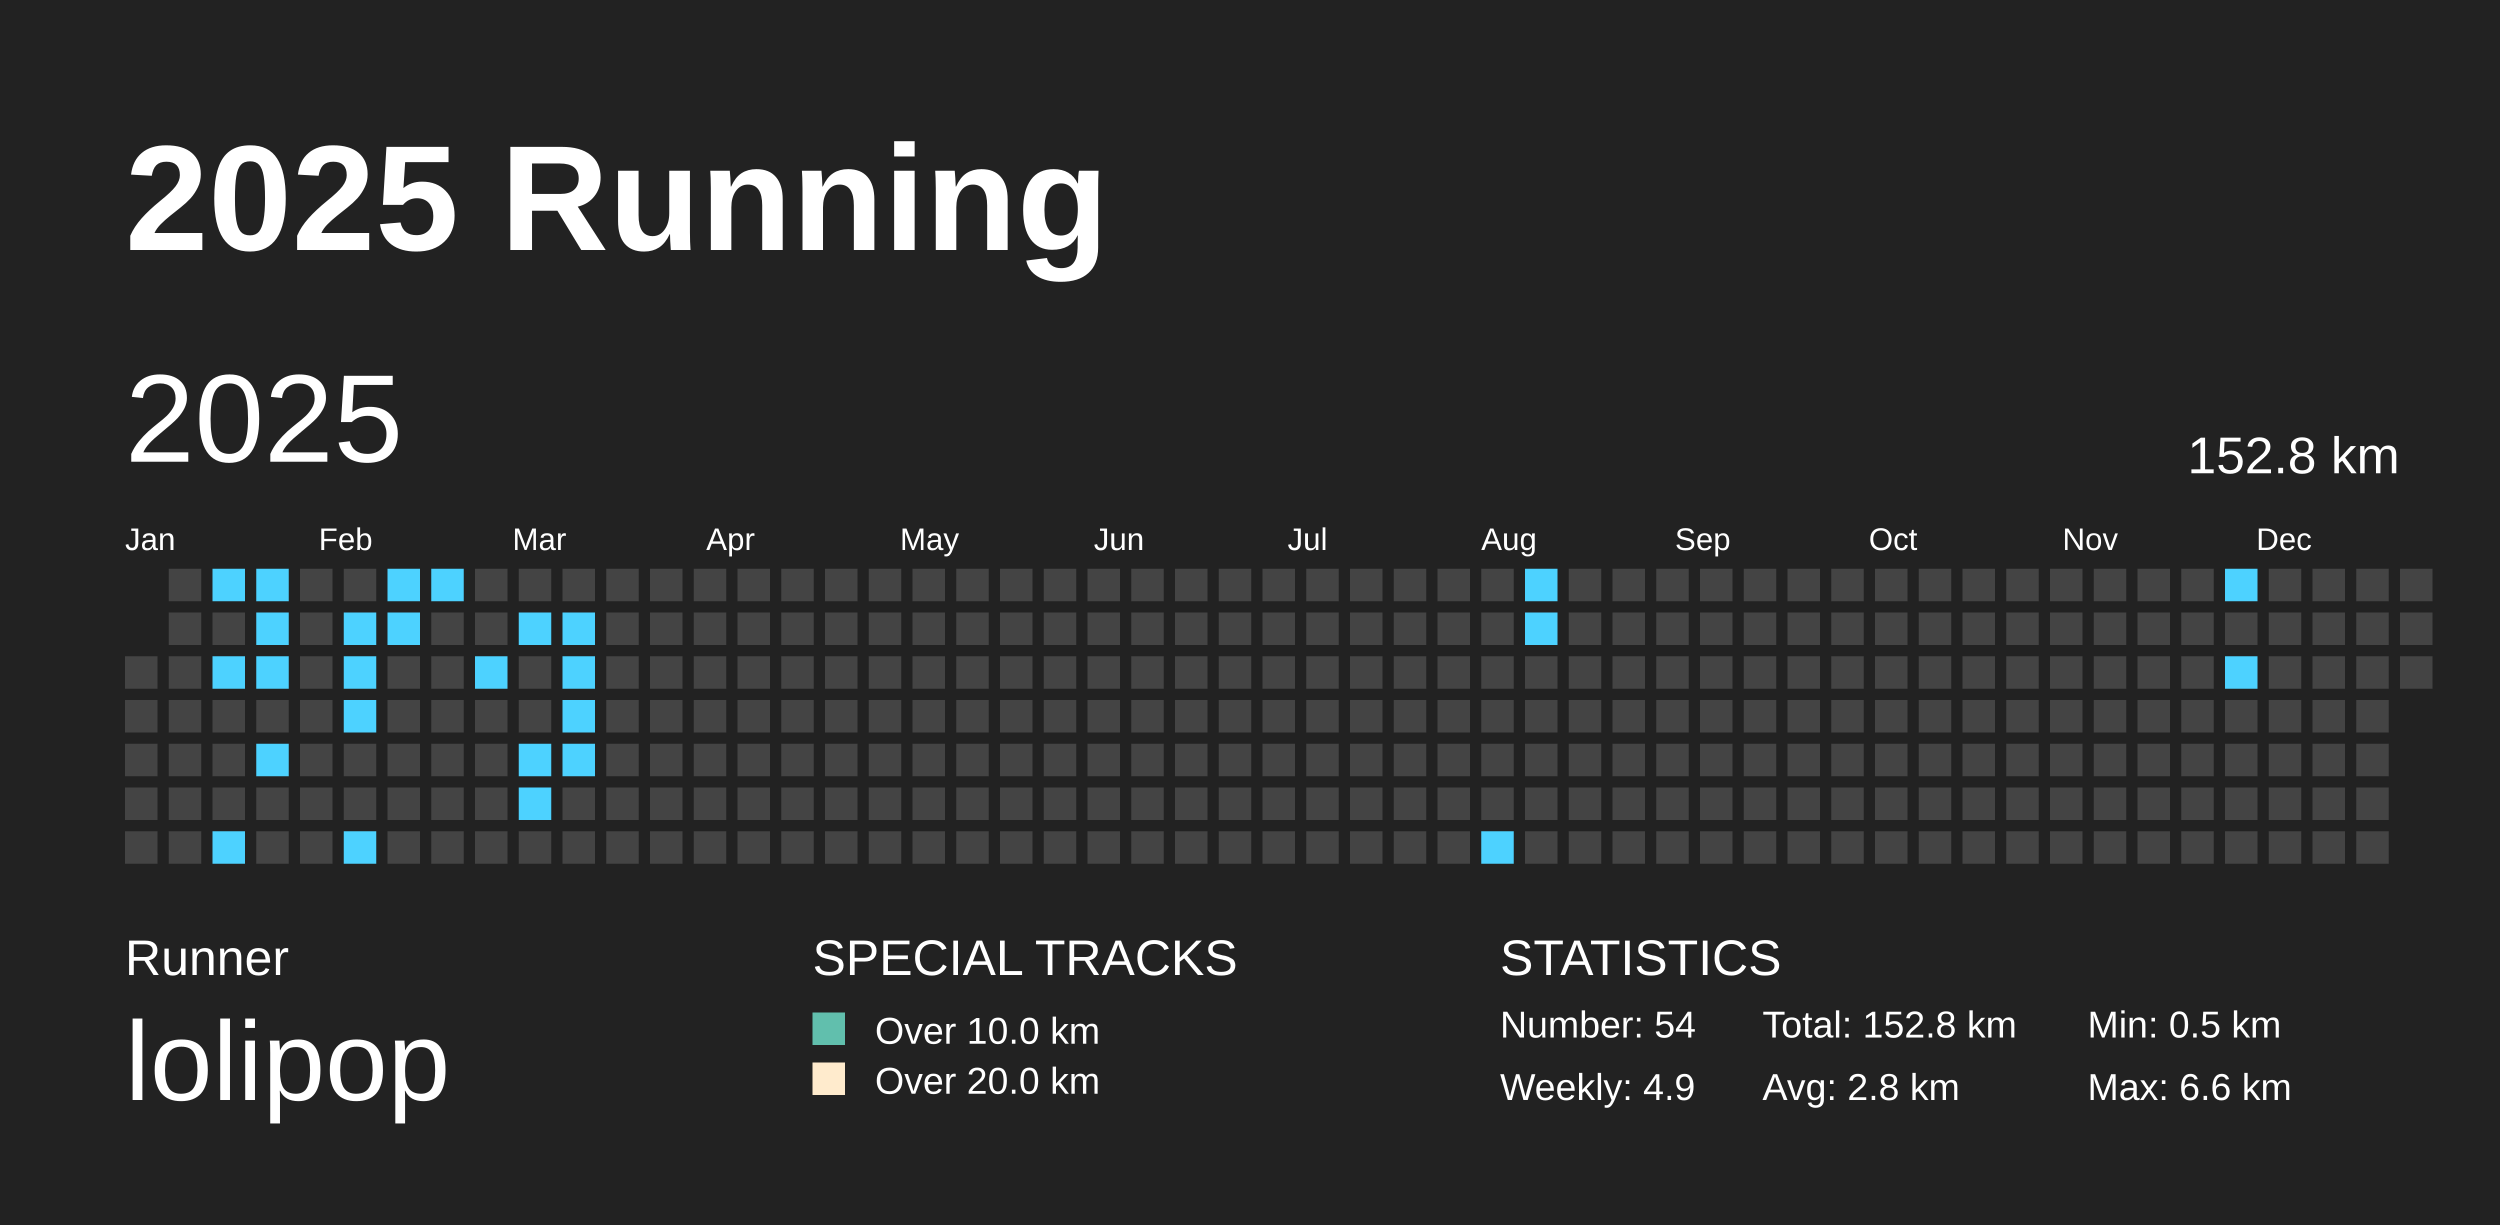
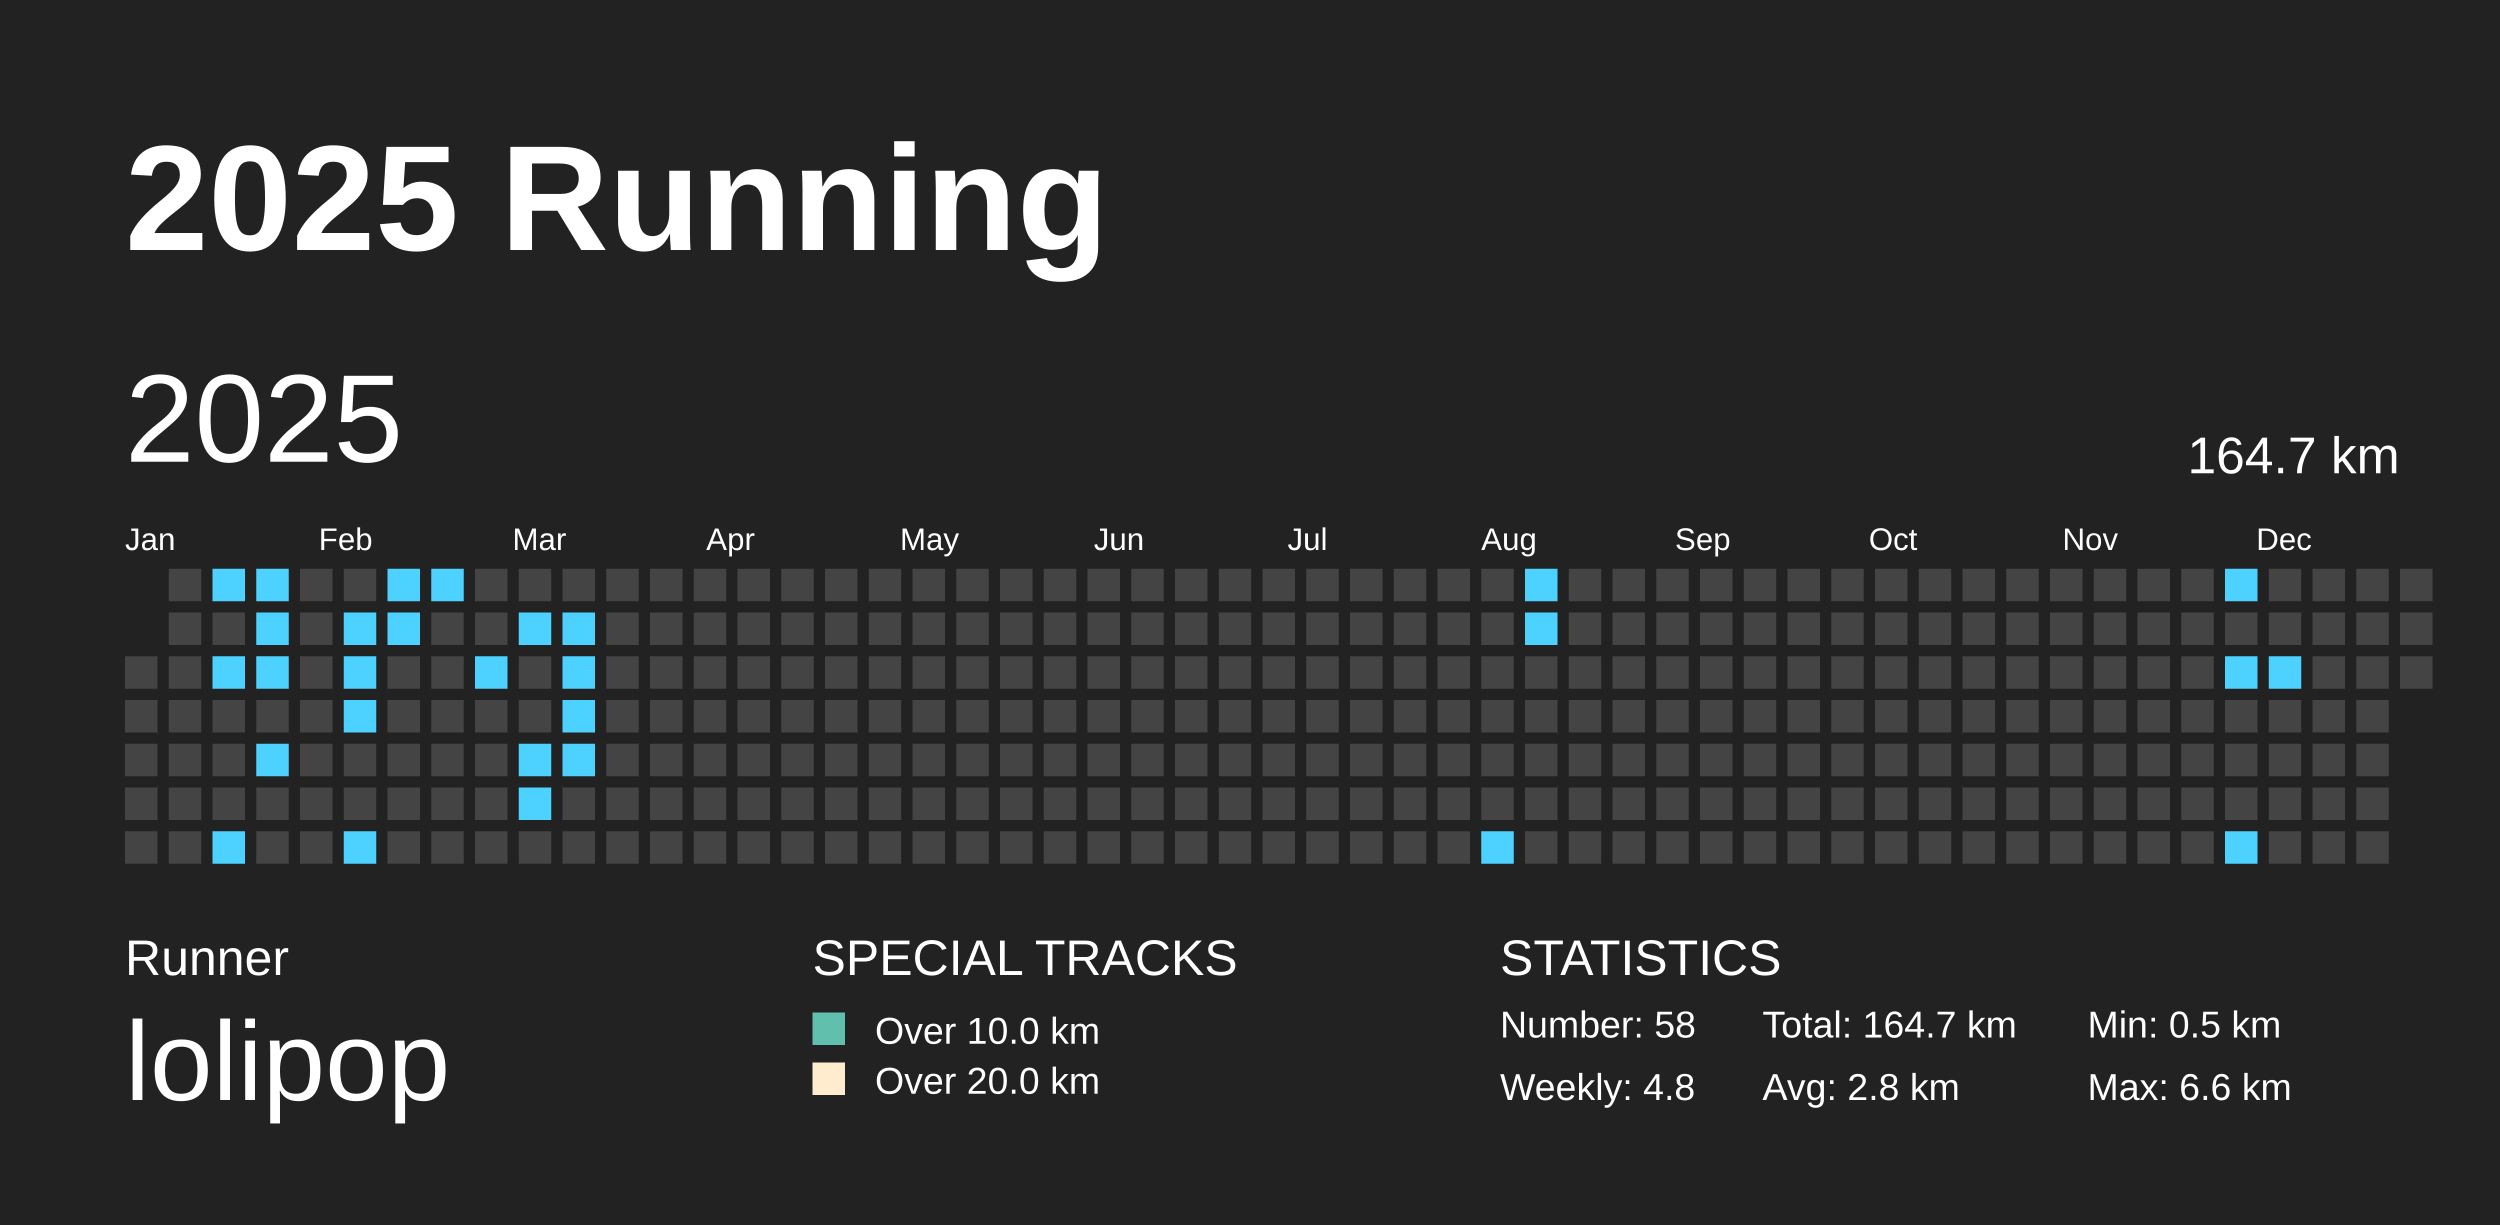
<svg xmlns="http://www.w3.org/2000/svg" baseProfile="full" height="98mm" version="1.1" viewBox="0,0,200,98" width="200mm">
  <defs />
  <rect fill="#222222" height="98" width="200" x="0" y="0" />
  <text fill="#FFFFFF" style="font-size:12px; font-family:Arial; font-weight:bold;" x="10" y="20">2025 Running</text>
  <text fill="#FFFFFF" style="font-size:4px; font-family:Arial" x="10" y="78">Runner</text>
  <text fill="#FFFFFF" style="font-size:9px; font-family:Arial" x="10" y="88">lolipop</text>
  <text fill="#FFFFFF" style="font-size:4px; font-family:Arial" x="65" y="78">SPECIAL TRACKS</text>
  <rect fill="#61bfad" height="2.6" width="2.6" x="65" y="81" />
  <text fill="#FFFFFF" style="font-size:3px; font-family:Arial" x="70" y="83.5">Over 10.0 km</text>
  <rect fill="#ffebcd" height="2.6" width="2.6" x="65" y="85" />
  <text fill="#FFFFFF" style="font-size:3px; font-family:Arial" x="70" y="87.5">Over 20.0 km</text>
  <text fill="#FFFFFF" style="font-size:4px; font-family:Arial" x="120" y="78">STATISTICS</text>
-   <text fill="#FFFFFF" style="font-size:3px; font-family:Arial" x="120" y="83">Number: 54</text>
-   <text fill="#FFFFFF" style="font-size:3px; font-family:Arial" x="120" y="88">Weekly: 4.9</text>
-   <text fill="#FFFFFF" style="font-size:3px; font-family:Arial" x="141" y="83">Total: 152.8 km</text>
+   <text fill="#FFFFFF" style="font-size:3px; font-family:Arial" x="120" y="83">Number: 58</text>
+   <text fill="#FFFFFF" style="font-size:3px; font-family:Arial" x="120" y="88">Weekly: 4.8</text>
+   <text fill="#FFFFFF" style="font-size:3px; font-family:Arial" x="141" y="83">Total: 164.7 km</text>
  <text fill="#FFFFFF" style="font-size:3px; font-family:Arial" x="141" y="88">Avg: 2.8 km</text>
  <text fill="#FFFFFF" style="font-size:3px; font-family:Arial" x="167" y="83">Min: 0.5 km</text>
  <text fill="#FFFFFF" style="font-size:3px; font-family:Arial" x="167" y="88">Max: 6.6 km</text>
  <text dominant-baseline="hanging" fill="#FFFFFF" style="font-size:10.0px; font-family:Arial;" x="10" y="30">2025</text>
-   <text dominant-baseline="hanging" fill="#FFFFFF" style="font-size:4.125px; font-family:Arial;" x="175" y="35">152.8 km</text>
+   <text dominant-baseline="hanging" fill="#FFFFFF" style="font-size:4.125px; font-family:Arial;" x="175" y="35">164.7 km</text>
  <text fill="#FFFFFF" style="font-size:2.5px; font-family:Arial" x="10.0" y="44">Jan</text>
  <text fill="#FFFFFF" style="font-size:2.5px; font-family:Arial" x="25.5" y="44">Feb</text>
  <text fill="#FFFFFF" style="font-size:2.5px; font-family:Arial" x="41.0" y="44">Mar</text>
  <text fill="#FFFFFF" style="font-size:2.5px; font-family:Arial" x="56.5" y="44">Apr</text>
  <text fill="#FFFFFF" style="font-size:2.5px; font-family:Arial" x="72.0" y="44">May</text>
  <text fill="#FFFFFF" style="font-size:2.5px; font-family:Arial" x="87.5" y="44">Jun</text>
  <text fill="#FFFFFF" style="font-size:2.5px; font-family:Arial" x="103.0" y="44">Jul</text>
  <text fill="#FFFFFF" style="font-size:2.5px; font-family:Arial" x="118.5" y="44">Aug</text>
  <text fill="#FFFFFF" style="font-size:2.5px; font-family:Arial" x="134.0" y="44">Sep</text>
  <text fill="#FFFFFF" style="font-size:2.5px; font-family:Arial" x="149.5" y="44">Oct</text>
  <text fill="#FFFFFF" style="font-size:2.5px; font-family:Arial" x="165.0" y="44">Nov</text>
  <text fill="#FFFFFF" style="font-size:2.5px; font-family:Arial" x="180.5" y="44">Dec</text>
  <rect fill="#444444" height="2.6" width="2.6" x="10.0" y="52.5" />
  <rect fill="#444444" height="2.6" width="2.6" x="10.0" y="56.0" />
  <rect fill="#444444" height="2.6" width="2.6" x="10.0" y="59.5" />
  <rect fill="#444444" height="2.6" width="2.6" x="10.0" y="63.0" />
  <rect fill="#444444" height="2.6" width="2.6" x="10.0" y="66.5" />
  <rect fill="#444444" height="2.6" width="2.6" x="13.5" y="45.5" />
  <rect fill="#444444" height="2.6" width="2.6" x="13.5" y="49.0" />
  <rect fill="#444444" height="2.6" width="2.6" x="13.5" y="52.5" />
  <rect fill="#444444" height="2.6" width="2.6" x="13.5" y="56.0" />
  <rect fill="#444444" height="2.6" width="2.6" x="13.5" y="59.5" />
  <rect fill="#444444" height="2.6" width="2.6" x="13.5" y="63.0" />
  <rect fill="#444444" height="2.6" width="2.6" x="13.5" y="66.5" />
  <rect fill="#4DD2FF" height="2.6" width="2.6" x="17.0" y="45.5" />
  <rect fill="#444444" height="2.6" width="2.6" x="17.0" y="49.0" />
  <rect fill="#4DD2FF" height="2.6" width="2.6" x="17.0" y="52.5" />
  <rect fill="#444444" height="2.6" width="2.6" x="17.0" y="56.0" />
  <rect fill="#444444" height="2.6" width="2.6" x="17.0" y="59.5" />
  <rect fill="#444444" height="2.6" width="2.6" x="17.0" y="63.0" />
  <rect fill="#4DD2FF" height="2.6" width="2.6" x="17.0" y="66.5" />
  <rect fill="#4DD2FF" height="2.6" width="2.6" x="20.5" y="45.5" />
  <rect fill="#4DD2FF" height="2.6" width="2.6" x="20.5" y="49.0" />
  <rect fill="#4DD2FF" height="2.6" width="2.6" x="20.5" y="52.5" />
  <rect fill="#444444" height="2.6" width="2.6" x="20.5" y="56.0" />
  <rect fill="#4DD2FF" height="2.6" width="2.6" x="20.5" y="59.5" />
  <rect fill="#444444" height="2.6" width="2.6" x="20.5" y="63.0" />
  <rect fill="#444444" height="2.6" width="2.6" x="20.5" y="66.5" />
  <rect fill="#444444" height="2.6" width="2.6" x="24.0" y="45.5" />
  <rect fill="#444444" height="2.6" width="2.6" x="24.0" y="49.0" />
  <rect fill="#444444" height="2.6" width="2.6" x="24.0" y="52.5" />
  <rect fill="#444444" height="2.6" width="2.6" x="24.0" y="56.0" />
  <rect fill="#444444" height="2.6" width="2.6" x="24.0" y="59.5" />
  <rect fill="#444444" height="2.6" width="2.6" x="24.0" y="63.0" />
  <rect fill="#444444" height="2.6" width="2.6" x="24.0" y="66.5" />
  <rect fill="#444444" height="2.6" width="2.6" x="27.5" y="45.5" />
  <rect fill="#4DD2FF" height="2.6" width="2.6" x="27.5" y="49.0" />
  <rect fill="#4DD2FF" height="2.6" width="2.6" x="27.5" y="52.5" />
  <rect fill="#4DD2FF" height="2.6" width="2.6" x="27.5" y="56.0" />
  <rect fill="#444444" height="2.6" width="2.6" x="27.5" y="59.5" />
  <rect fill="#444444" height="2.6" width="2.6" x="27.5" y="63.0" />
  <rect fill="#4DD2FF" height="2.6" width="2.6" x="27.5" y="66.5" />
  <rect fill="#4DD2FF" height="2.6" width="2.6" x="31.0" y="45.5" />
  <rect fill="#4DD2FF" height="2.6" width="2.6" x="31.0" y="49.0" />
  <rect fill="#444444" height="2.6" width="2.6" x="31.0" y="52.5" />
  <rect fill="#444444" height="2.6" width="2.6" x="31.0" y="56.0" />
  <rect fill="#444444" height="2.6" width="2.6" x="31.0" y="59.5" />
  <rect fill="#444444" height="2.6" width="2.6" x="31.0" y="63.0" />
  <rect fill="#444444" height="2.6" width="2.6" x="31.0" y="66.5" />
  <rect fill="#4DD2FF" height="2.6" width="2.6" x="34.5" y="45.5" />
  <rect fill="#444444" height="2.6" width="2.6" x="34.5" y="49.0" />
  <rect fill="#444444" height="2.6" width="2.6" x="34.5" y="52.5" />
  <rect fill="#444444" height="2.6" width="2.6" x="34.5" y="56.0" />
  <rect fill="#444444" height="2.6" width="2.6" x="34.5" y="59.5" />
  <rect fill="#444444" height="2.6" width="2.6" x="34.5" y="63.0" />
  <rect fill="#444444" height="2.6" width="2.6" x="34.5" y="66.5" />
  <rect fill="#444444" height="2.6" width="2.6" x="38.0" y="45.5" />
  <rect fill="#444444" height="2.6" width="2.6" x="38.0" y="49.0" />
  <rect fill="#4DD2FF" height="2.6" width="2.6" x="38.0" y="52.5" />
  <rect fill="#444444" height="2.6" width="2.6" x="38.0" y="56.0" />
  <rect fill="#444444" height="2.6" width="2.6" x="38.0" y="59.5" />
  <rect fill="#444444" height="2.6" width="2.6" x="38.0" y="63.0" />
  <rect fill="#444444" height="2.6" width="2.6" x="38.0" y="66.5" />
  <rect fill="#444444" height="2.6" width="2.6" x="41.5" y="45.5" />
  <rect fill="#4DD2FF" height="2.6" width="2.6" x="41.5" y="49.0" />
  <rect fill="#444444" height="2.6" width="2.6" x="41.5" y="52.5" />
  <rect fill="#444444" height="2.6" width="2.6" x="41.5" y="56.0" />
  <rect fill="#4DD2FF" height="2.6" width="2.6" x="41.5" y="59.5" />
  <rect fill="#4DD2FF" height="2.6" width="2.6" x="41.5" y="63.0" />
  <rect fill="#444444" height="2.6" width="2.6" x="41.5" y="66.5" />
  <rect fill="#444444" height="2.6" width="2.6" x="45.0" y="45.5" />
  <rect fill="#4DD2FF" height="2.6" width="2.6" x="45.0" y="49.0" />
  <rect fill="#4DD2FF" height="2.6" width="2.6" x="45.0" y="52.5" />
  <rect fill="#4DD2FF" height="2.6" width="2.6" x="45.0" y="56.0" />
  <rect fill="#4DD2FF" height="2.6" width="2.6" x="45.0" y="59.5" />
  <rect fill="#444444" height="2.6" width="2.6" x="45.0" y="63.0" />
  <rect fill="#444444" height="2.6" width="2.6" x="45.0" y="66.5" />
  <rect fill="#444444" height="2.6" width="2.6" x="48.5" y="45.5" />
  <rect fill="#444444" height="2.6" width="2.6" x="48.5" y="49.0" />
  <rect fill="#444444" height="2.6" width="2.6" x="48.5" y="52.5" />
  <rect fill="#444444" height="2.6" width="2.6" x="48.5" y="56.0" />
  <rect fill="#444444" height="2.6" width="2.6" x="48.5" y="59.5" />
  <rect fill="#444444" height="2.6" width="2.6" x="48.5" y="63.0" />
  <rect fill="#444444" height="2.6" width="2.6" x="48.5" y="66.5" />
  <rect fill="#444444" height="2.6" width="2.6" x="52.0" y="45.5" />
  <rect fill="#444444" height="2.6" width="2.6" x="52.0" y="49.0" />
  <rect fill="#444444" height="2.6" width="2.6" x="52.0" y="52.5" />
  <rect fill="#444444" height="2.6" width="2.6" x="52.0" y="56.0" />
  <rect fill="#444444" height="2.6" width="2.6" x="52.0" y="59.5" />
  <rect fill="#444444" height="2.6" width="2.6" x="52.0" y="63.0" />
  <rect fill="#444444" height="2.6" width="2.6" x="52.0" y="66.5" />
  <rect fill="#444444" height="2.6" width="2.6" x="55.5" y="45.5" />
  <rect fill="#444444" height="2.6" width="2.6" x="55.5" y="49.0" />
  <rect fill="#444444" height="2.6" width="2.6" x="55.5" y="52.5" />
  <rect fill="#444444" height="2.6" width="2.6" x="55.5" y="56.0" />
  <rect fill="#444444" height="2.6" width="2.6" x="55.5" y="59.5" />
  <rect fill="#444444" height="2.6" width="2.6" x="55.5" y="63.0" />
  <rect fill="#444444" height="2.6" width="2.6" x="55.5" y="66.5" />
  <rect fill="#444444" height="2.6" width="2.6" x="59.0" y="45.5" />
  <rect fill="#444444" height="2.6" width="2.6" x="59.0" y="49.0" />
  <rect fill="#444444" height="2.6" width="2.6" x="59.0" y="52.5" />
  <rect fill="#444444" height="2.6" width="2.6" x="59.0" y="56.0" />
  <rect fill="#444444" height="2.6" width="2.6" x="59.0" y="59.5" />
  <rect fill="#444444" height="2.6" width="2.6" x="59.0" y="63.0" />
  <rect fill="#444444" height="2.6" width="2.6" x="59.0" y="66.5" />
  <rect fill="#444444" height="2.6" width="2.6" x="62.5" y="45.5" />
  <rect fill="#444444" height="2.6" width="2.6" x="62.5" y="49.0" />
  <rect fill="#444444" height="2.6" width="2.6" x="62.5" y="52.5" />
  <rect fill="#444444" height="2.6" width="2.6" x="62.5" y="56.0" />
  <rect fill="#444444" height="2.6" width="2.6" x="62.5" y="59.5" />
  <rect fill="#444444" height="2.6" width="2.6" x="62.5" y="63.0" />
  <rect fill="#444444" height="2.6" width="2.6" x="62.5" y="66.5" />
  <rect fill="#444444" height="2.6" width="2.6" x="66.0" y="45.5" />
  <rect fill="#444444" height="2.6" width="2.6" x="66.0" y="49.0" />
  <rect fill="#444444" height="2.6" width="2.6" x="66.0" y="52.5" />
  <rect fill="#444444" height="2.6" width="2.6" x="66.0" y="56.0" />
  <rect fill="#444444" height="2.6" width="2.6" x="66.0" y="59.5" />
  <rect fill="#444444" height="2.6" width="2.6" x="66.0" y="63.0" />
  <rect fill="#444444" height="2.6" width="2.6" x="66.0" y="66.5" />
  <rect fill="#444444" height="2.6" width="2.6" x="69.5" y="45.5" />
  <rect fill="#444444" height="2.6" width="2.6" x="69.5" y="49.0" />
  <rect fill="#444444" height="2.6" width="2.6" x="69.5" y="52.5" />
  <rect fill="#444444" height="2.6" width="2.6" x="69.5" y="56.0" />
  <rect fill="#444444" height="2.6" width="2.6" x="69.5" y="59.5" />
  <rect fill="#444444" height="2.6" width="2.6" x="69.5" y="63.0" />
  <rect fill="#444444" height="2.6" width="2.6" x="69.5" y="66.5" />
  <rect fill="#444444" height="2.6" width="2.6" x="73.0" y="45.5" />
  <rect fill="#444444" height="2.6" width="2.6" x="73.0" y="49.0" />
  <rect fill="#444444" height="2.6" width="2.6" x="73.0" y="52.5" />
  <rect fill="#444444" height="2.6" width="2.6" x="73.0" y="56.0" />
  <rect fill="#444444" height="2.6" width="2.6" x="73.0" y="59.5" />
  <rect fill="#444444" height="2.6" width="2.6" x="73.0" y="63.0" />
  <rect fill="#444444" height="2.6" width="2.6" x="73.0" y="66.5" />
  <rect fill="#444444" height="2.6" width="2.6" x="76.5" y="45.5" />
  <rect fill="#444444" height="2.6" width="2.6" x="76.5" y="49.0" />
  <rect fill="#444444" height="2.6" width="2.6" x="76.5" y="52.5" />
  <rect fill="#444444" height="2.6" width="2.6" x="76.5" y="56.0" />
  <rect fill="#444444" height="2.6" width="2.6" x="76.5" y="59.5" />
  <rect fill="#444444" height="2.6" width="2.6" x="76.5" y="63.0" />
  <rect fill="#444444" height="2.6" width="2.6" x="76.5" y="66.5" />
  <rect fill="#444444" height="2.6" width="2.6" x="80.0" y="45.5" />
  <rect fill="#444444" height="2.6" width="2.6" x="80.0" y="49.0" />
  <rect fill="#444444" height="2.6" width="2.6" x="80.0" y="52.5" />
  <rect fill="#444444" height="2.6" width="2.6" x="80.0" y="56.0" />
  <rect fill="#444444" height="2.6" width="2.6" x="80.0" y="59.5" />
  <rect fill="#444444" height="2.6" width="2.6" x="80.0" y="63.0" />
  <rect fill="#444444" height="2.6" width="2.6" x="80.0" y="66.5" />
  <rect fill="#444444" height="2.6" width="2.6" x="83.5" y="45.5" />
  <rect fill="#444444" height="2.6" width="2.6" x="83.5" y="49.0" />
  <rect fill="#444444" height="2.6" width="2.6" x="83.5" y="52.5" />
  <rect fill="#444444" height="2.6" width="2.6" x="83.5" y="56.0" />
  <rect fill="#444444" height="2.6" width="2.6" x="83.5" y="59.5" />
  <rect fill="#444444" height="2.6" width="2.6" x="83.5" y="63.0" />
  <rect fill="#444444" height="2.6" width="2.6" x="83.5" y="66.5" />
  <rect fill="#444444" height="2.6" width="2.6" x="87.0" y="45.5" />
  <rect fill="#444444" height="2.6" width="2.6" x="87.0" y="49.0" />
  <rect fill="#444444" height="2.6" width="2.6" x="87.0" y="52.5" />
  <rect fill="#444444" height="2.6" width="2.6" x="87.0" y="56.0" />
  <rect fill="#444444" height="2.6" width="2.6" x="87.0" y="59.5" />
  <rect fill="#444444" height="2.6" width="2.6" x="87.0" y="63.0" />
  <rect fill="#444444" height="2.6" width="2.6" x="87.0" y="66.5" />
  <rect fill="#444444" height="2.6" width="2.6" x="90.5" y="45.5" />
  <rect fill="#444444" height="2.6" width="2.6" x="90.5" y="49.0" />
  <rect fill="#444444" height="2.6" width="2.6" x="90.5" y="52.5" />
  <rect fill="#444444" height="2.6" width="2.6" x="90.5" y="56.0" />
  <rect fill="#444444" height="2.6" width="2.6" x="90.5" y="59.5" />
  <rect fill="#444444" height="2.6" width="2.6" x="90.5" y="63.0" />
  <rect fill="#444444" height="2.6" width="2.6" x="90.5" y="66.5" />
  <rect fill="#444444" height="2.6" width="2.6" x="94.0" y="45.5" />
  <rect fill="#444444" height="2.6" width="2.6" x="94.0" y="49.0" />
  <rect fill="#444444" height="2.6" width="2.6" x="94.0" y="52.5" />
  <rect fill="#444444" height="2.6" width="2.6" x="94.0" y="56.0" />
  <rect fill="#444444" height="2.6" width="2.6" x="94.0" y="59.5" />
  <rect fill="#444444" height="2.6" width="2.6" x="94.0" y="63.0" />
  <rect fill="#444444" height="2.6" width="2.6" x="94.0" y="66.5" />
  <rect fill="#444444" height="2.6" width="2.6" x="97.5" y="45.5" />
  <rect fill="#444444" height="2.6" width="2.6" x="97.5" y="49.0" />
  <rect fill="#444444" height="2.6" width="2.6" x="97.5" y="52.5" />
  <rect fill="#444444" height="2.6" width="2.6" x="97.5" y="56.0" />
  <rect fill="#444444" height="2.6" width="2.6" x="97.5" y="59.5" />
  <rect fill="#444444" height="2.6" width="2.6" x="97.5" y="63.0" />
  <rect fill="#444444" height="2.6" width="2.6" x="97.5" y="66.5" />
  <rect fill="#444444" height="2.6" width="2.6" x="101.0" y="45.5" />
  <rect fill="#444444" height="2.6" width="2.6" x="101.0" y="49.0" />
  <rect fill="#444444" height="2.6" width="2.6" x="101.0" y="52.5" />
  <rect fill="#444444" height="2.6" width="2.6" x="101.0" y="56.0" />
  <rect fill="#444444" height="2.6" width="2.6" x="101.0" y="59.5" />
  <rect fill="#444444" height="2.6" width="2.6" x="101.0" y="63.0" />
  <rect fill="#444444" height="2.6" width="2.6" x="101.0" y="66.5" />
  <rect fill="#444444" height="2.6" width="2.6" x="104.5" y="45.5" />
  <rect fill="#444444" height="2.6" width="2.6" x="104.5" y="49.0" />
  <rect fill="#444444" height="2.6" width="2.6" x="104.5" y="52.5" />
  <rect fill="#444444" height="2.6" width="2.6" x="104.5" y="56.0" />
  <rect fill="#444444" height="2.6" width="2.6" x="104.5" y="59.5" />
  <rect fill="#444444" height="2.6" width="2.6" x="104.5" y="63.0" />
  <rect fill="#444444" height="2.6" width="2.6" x="104.5" y="66.5" />
  <rect fill="#444444" height="2.6" width="2.6" x="108.0" y="45.5" />
  <rect fill="#444444" height="2.6" width="2.6" x="108.0" y="49.0" />
  <rect fill="#444444" height="2.6" width="2.6" x="108.0" y="52.5" />
  <rect fill="#444444" height="2.6" width="2.6" x="108.0" y="56.0" />
  <rect fill="#444444" height="2.6" width="2.6" x="108.0" y="59.5" />
  <rect fill="#444444" height="2.6" width="2.6" x="108.0" y="63.0" />
  <rect fill="#444444" height="2.6" width="2.6" x="108.0" y="66.5" />
  <rect fill="#444444" height="2.6" width="2.6" x="111.5" y="45.5" />
  <rect fill="#444444" height="2.6" width="2.6" x="111.5" y="49.0" />
  <rect fill="#444444" height="2.6" width="2.6" x="111.5" y="52.5" />
  <rect fill="#444444" height="2.6" width="2.6" x="111.5" y="56.0" />
  <rect fill="#444444" height="2.6" width="2.6" x="111.5" y="59.5" />
  <rect fill="#444444" height="2.6" width="2.6" x="111.5" y="63.0" />
  <rect fill="#444444" height="2.6" width="2.6" x="111.5" y="66.5" />
  <rect fill="#444444" height="2.6" width="2.6" x="115.0" y="45.5" />
  <rect fill="#444444" height="2.6" width="2.6" x="115.0" y="49.0" />
  <rect fill="#444444" height="2.6" width="2.6" x="115.0" y="52.5" />
  <rect fill="#444444" height="2.6" width="2.6" x="115.0" y="56.0" />
  <rect fill="#444444" height="2.6" width="2.6" x="115.0" y="59.5" />
  <rect fill="#444444" height="2.6" width="2.6" x="115.0" y="63.0" />
  <rect fill="#444444" height="2.6" width="2.6" x="115.0" y="66.5" />
  <rect fill="#444444" height="2.6" width="2.6" x="118.5" y="45.5" />
  <rect fill="#444444" height="2.6" width="2.6" x="118.5" y="49.0" />
  <rect fill="#444444" height="2.6" width="2.6" x="118.5" y="52.5" />
  <rect fill="#444444" height="2.6" width="2.6" x="118.5" y="56.0" />
  <rect fill="#444444" height="2.6" width="2.6" x="118.5" y="59.5" />
  <rect fill="#444444" height="2.6" width="2.6" x="118.5" y="63.0" />
  <rect fill="#4DD2FF" height="2.6" width="2.6" x="118.5" y="66.5" />
  <rect fill="#4DD2FF" height="2.6" width="2.6" x="122.0" y="45.5" />
  <rect fill="#4DD2FF" height="2.6" width="2.6" x="122.0" y="49.0" />
  <rect fill="#444444" height="2.6" width="2.6" x="122.0" y="52.5" />
  <rect fill="#444444" height="2.6" width="2.6" x="122.0" y="56.0" />
  <rect fill="#444444" height="2.6" width="2.6" x="122.0" y="59.5" />
  <rect fill="#444444" height="2.6" width="2.6" x="122.0" y="63.0" />
  <rect fill="#444444" height="2.6" width="2.6" x="122.0" y="66.5" />
  <rect fill="#444444" height="2.6" width="2.6" x="125.5" y="45.5" />
  <rect fill="#444444" height="2.6" width="2.6" x="125.5" y="49.0" />
  <rect fill="#444444" height="2.6" width="2.6" x="125.5" y="52.5" />
  <rect fill="#444444" height="2.6" width="2.6" x="125.5" y="56.0" />
  <rect fill="#444444" height="2.6" width="2.6" x="125.5" y="59.5" />
  <rect fill="#444444" height="2.6" width="2.6" x="125.5" y="63.0" />
  <rect fill="#444444" height="2.6" width="2.6" x="125.5" y="66.5" />
  <rect fill="#444444" height="2.6" width="2.6" x="129.0" y="45.5" />
  <rect fill="#444444" height="2.6" width="2.6" x="129.0" y="49.0" />
  <rect fill="#444444" height="2.6" width="2.6" x="129.0" y="52.5" />
  <rect fill="#444444" height="2.6" width="2.6" x="129.0" y="56.0" />
  <rect fill="#444444" height="2.6" width="2.6" x="129.0" y="59.5" />
  <rect fill="#444444" height="2.6" width="2.6" x="129.0" y="63.0" />
  <rect fill="#444444" height="2.6" width="2.6" x="129.0" y="66.5" />
  <rect fill="#444444" height="2.6" width="2.6" x="132.5" y="45.5" />
  <rect fill="#444444" height="2.6" width="2.6" x="132.5" y="49.0" />
  <rect fill="#444444" height="2.6" width="2.6" x="132.5" y="52.5" />
  <rect fill="#444444" height="2.6" width="2.6" x="132.5" y="56.0" />
  <rect fill="#444444" height="2.6" width="2.6" x="132.5" y="59.5" />
  <rect fill="#444444" height="2.6" width="2.6" x="132.5" y="63.0" />
  <rect fill="#444444" height="2.6" width="2.6" x="132.5" y="66.5" />
  <rect fill="#444444" height="2.6" width="2.6" x="136.0" y="45.5" />
  <rect fill="#444444" height="2.6" width="2.6" x="136.0" y="49.0" />
  <rect fill="#444444" height="2.6" width="2.6" x="136.0" y="52.5" />
  <rect fill="#444444" height="2.6" width="2.6" x="136.0" y="56.0" />
  <rect fill="#444444" height="2.6" width="2.6" x="136.0" y="59.5" />
  <rect fill="#444444" height="2.6" width="2.6" x="136.0" y="63.0" />
  <rect fill="#444444" height="2.6" width="2.6" x="136.0" y="66.5" />
  <rect fill="#444444" height="2.6" width="2.6" x="139.5" y="45.5" />
  <rect fill="#444444" height="2.6" width="2.6" x="139.5" y="49.0" />
  <rect fill="#444444" height="2.6" width="2.6" x="139.5" y="52.5" />
  <rect fill="#444444" height="2.6" width="2.6" x="139.5" y="56.0" />
  <rect fill="#444444" height="2.6" width="2.6" x="139.5" y="59.5" />
  <rect fill="#444444" height="2.6" width="2.6" x="139.5" y="63.0" />
  <rect fill="#444444" height="2.6" width="2.6" x="139.5" y="66.5" />
  <rect fill="#444444" height="2.6" width="2.6" x="143.0" y="45.5" />
  <rect fill="#444444" height="2.6" width="2.6" x="143.0" y="49.0" />
  <rect fill="#444444" height="2.6" width="2.6" x="143.0" y="52.5" />
  <rect fill="#444444" height="2.6" width="2.6" x="143.0" y="56.0" />
  <rect fill="#444444" height="2.6" width="2.6" x="143.0" y="59.5" />
  <rect fill="#444444" height="2.6" width="2.6" x="143.0" y="63.0" />
  <rect fill="#444444" height="2.6" width="2.6" x="143.0" y="66.5" />
  <rect fill="#444444" height="2.6" width="2.6" x="146.5" y="45.5" />
  <rect fill="#444444" height="2.6" width="2.6" x="146.5" y="49.0" />
  <rect fill="#444444" height="2.6" width="2.6" x="146.5" y="52.5" />
  <rect fill="#444444" height="2.6" width="2.6" x="146.5" y="56.0" />
  <rect fill="#444444" height="2.6" width="2.6" x="146.5" y="59.5" />
  <rect fill="#444444" height="2.6" width="2.6" x="146.5" y="63.0" />
  <rect fill="#444444" height="2.6" width="2.6" x="146.5" y="66.5" />
  <rect fill="#444444" height="2.6" width="2.6" x="150.0" y="45.5" />
  <rect fill="#444444" height="2.6" width="2.6" x="150.0" y="49.0" />
  <rect fill="#444444" height="2.6" width="2.6" x="150.0" y="52.5" />
  <rect fill="#444444" height="2.6" width="2.6" x="150.0" y="56.0" />
  <rect fill="#444444" height="2.6" width="2.6" x="150.0" y="59.5" />
  <rect fill="#444444" height="2.6" width="2.6" x="150.0" y="63.0" />
  <rect fill="#444444" height="2.6" width="2.6" x="150.0" y="66.5" />
  <rect fill="#444444" height="2.6" width="2.6" x="153.5" y="45.5" />
  <rect fill="#444444" height="2.6" width="2.6" x="153.5" y="49.0" />
  <rect fill="#444444" height="2.6" width="2.6" x="153.5" y="52.5" />
  <rect fill="#444444" height="2.6" width="2.6" x="153.5" y="56.0" />
  <rect fill="#444444" height="2.6" width="2.6" x="153.5" y="59.5" />
  <rect fill="#444444" height="2.6" width="2.6" x="153.5" y="63.0" />
  <rect fill="#444444" height="2.6" width="2.6" x="153.5" y="66.5" />
  <rect fill="#444444" height="2.6" width="2.6" x="157.0" y="45.5" />
  <rect fill="#444444" height="2.6" width="2.6" x="157.0" y="49.0" />
  <rect fill="#444444" height="2.6" width="2.6" x="157.0" y="52.5" />
  <rect fill="#444444" height="2.6" width="2.6" x="157.0" y="56.0" />
  <rect fill="#444444" height="2.6" width="2.6" x="157.0" y="59.5" />
  <rect fill="#444444" height="2.6" width="2.6" x="157.0" y="63.0" />
  <rect fill="#444444" height="2.6" width="2.6" x="157.0" y="66.5" />
  <rect fill="#444444" height="2.6" width="2.6" x="160.5" y="45.5" />
  <rect fill="#444444" height="2.6" width="2.6" x="160.5" y="49.0" />
  <rect fill="#444444" height="2.6" width="2.6" x="160.5" y="52.5" />
  <rect fill="#444444" height="2.6" width="2.6" x="160.5" y="56.0" />
  <rect fill="#444444" height="2.6" width="2.6" x="160.5" y="59.5" />
  <rect fill="#444444" height="2.6" width="2.6" x="160.5" y="63.0" />
  <rect fill="#444444" height="2.6" width="2.6" x="160.5" y="66.5" />
  <rect fill="#444444" height="2.6" width="2.6" x="164.0" y="45.5" />
  <rect fill="#444444" height="2.6" width="2.6" x="164.0" y="49.0" />
  <rect fill="#444444" height="2.6" width="2.6" x="164.0" y="52.5" />
  <rect fill="#444444" height="2.6" width="2.6" x="164.0" y="56.0" />
  <rect fill="#444444" height="2.6" width="2.6" x="164.0" y="59.5" />
  <rect fill="#444444" height="2.6" width="2.6" x="164.0" y="63.0" />
  <rect fill="#444444" height="2.6" width="2.6" x="164.0" y="66.5" />
  <rect fill="#444444" height="2.6" width="2.6" x="167.5" y="45.5" />
  <rect fill="#444444" height="2.6" width="2.6" x="167.5" y="49.0" />
  <rect fill="#444444" height="2.6" width="2.6" x="167.5" y="52.5" />
  <rect fill="#444444" height="2.6" width="2.6" x="167.5" y="56.0" />
  <rect fill="#444444" height="2.6" width="2.6" x="167.5" y="59.5" />
  <rect fill="#444444" height="2.6" width="2.6" x="167.5" y="63.0" />
  <rect fill="#444444" height="2.6" width="2.6" x="167.5" y="66.5" />
  <rect fill="#444444" height="2.6" width="2.6" x="171.0" y="45.5" />
  <rect fill="#444444" height="2.6" width="2.6" x="171.0" y="49.0" />
  <rect fill="#444444" height="2.6" width="2.6" x="171.0" y="52.5" />
  <rect fill="#444444" height="2.6" width="2.6" x="171.0" y="56.0" />
  <rect fill="#444444" height="2.6" width="2.6" x="171.0" y="59.5" />
  <rect fill="#444444" height="2.6" width="2.6" x="171.0" y="63.0" />
  <rect fill="#444444" height="2.6" width="2.6" x="171.0" y="66.5" />
  <rect fill="#444444" height="2.6" width="2.6" x="174.5" y="45.5" />
  <rect fill="#444444" height="2.6" width="2.6" x="174.5" y="49.0" />
  <rect fill="#444444" height="2.6" width="2.6" x="174.5" y="52.5" />
  <rect fill="#444444" height="2.6" width="2.6" x="174.5" y="56.0" />
  <rect fill="#444444" height="2.6" width="2.6" x="174.5" y="59.5" />
  <rect fill="#444444" height="2.6" width="2.6" x="174.5" y="63.0" />
  <rect fill="#444444" height="2.6" width="2.6" x="174.5" y="66.5" />
  <rect fill="#4DD2FF" height="2.6" width="2.6" x="178.0" y="45.5" />
  <rect fill="#444444" height="2.6" width="2.6" x="178.0" y="49.0" />
  <rect fill="#4DD2FF" height="2.6" width="2.6" x="178.0" y="52.5" />
  <rect fill="#444444" height="2.6" width="2.6" x="178.0" y="56.0" />
  <rect fill="#444444" height="2.6" width="2.6" x="178.0" y="59.5" />
  <rect fill="#444444" height="2.6" width="2.6" x="178.0" y="63.0" />
-   <rect fill="#444444" height="2.6" width="2.6" x="178.0" y="66.5" />
+   <rect fill="#4DD2FF" height="2.6" width="2.6" x="178.0" y="66.5" />
  <rect fill="#444444" height="2.6" width="2.6" x="181.5" y="45.5" />
  <rect fill="#444444" height="2.6" width="2.6" x="181.5" y="49.0" />
-   <rect fill="#444444" height="2.6" width="2.6" x="181.5" y="52.5" />
+   <rect fill="#4DD2FF" height="2.6" width="2.6" x="181.5" y="52.5" />
  <rect fill="#444444" height="2.6" width="2.6" x="181.5" y="56.0" />
  <rect fill="#444444" height="2.6" width="2.6" x="181.5" y="59.5" />
  <rect fill="#444444" height="2.6" width="2.6" x="181.5" y="63.0" />
  <rect fill="#444444" height="2.6" width="2.6" x="181.5" y="66.5" />
  <rect fill="#444444" height="2.6" width="2.6" x="185.0" y="45.5" />
  <rect fill="#444444" height="2.6" width="2.6" x="185.0" y="49.0" />
  <rect fill="#444444" height="2.6" width="2.6" x="185.0" y="52.5" />
  <rect fill="#444444" height="2.6" width="2.6" x="185.0" y="56.0" />
  <rect fill="#444444" height="2.6" width="2.6" x="185.0" y="59.5" />
  <rect fill="#444444" height="2.6" width="2.6" x="185.0" y="63.0" />
  <rect fill="#444444" height="2.6" width="2.6" x="185.0" y="66.5" />
  <rect fill="#444444" height="2.6" width="2.6" x="188.5" y="45.5" />
  <rect fill="#444444" height="2.6" width="2.6" x="188.5" y="49.0" />
  <rect fill="#444444" height="2.6" width="2.6" x="188.5" y="52.5" />
  <rect fill="#444444" height="2.6" width="2.6" x="188.5" y="56.0" />
  <rect fill="#444444" height="2.6" width="2.6" x="188.5" y="59.5" />
  <rect fill="#444444" height="2.6" width="2.6" x="188.5" y="63.0" />
  <rect fill="#444444" height="2.6" width="2.6" x="188.5" y="66.5" />
  <rect fill="#444444" height="2.6" width="2.6" x="192.0" y="45.5" />
  <rect fill="#444444" height="2.6" width="2.6" x="192.0" y="49.0" />
  <rect fill="#444444" height="2.6" width="2.6" x="192.0" y="52.5" />
</svg>
